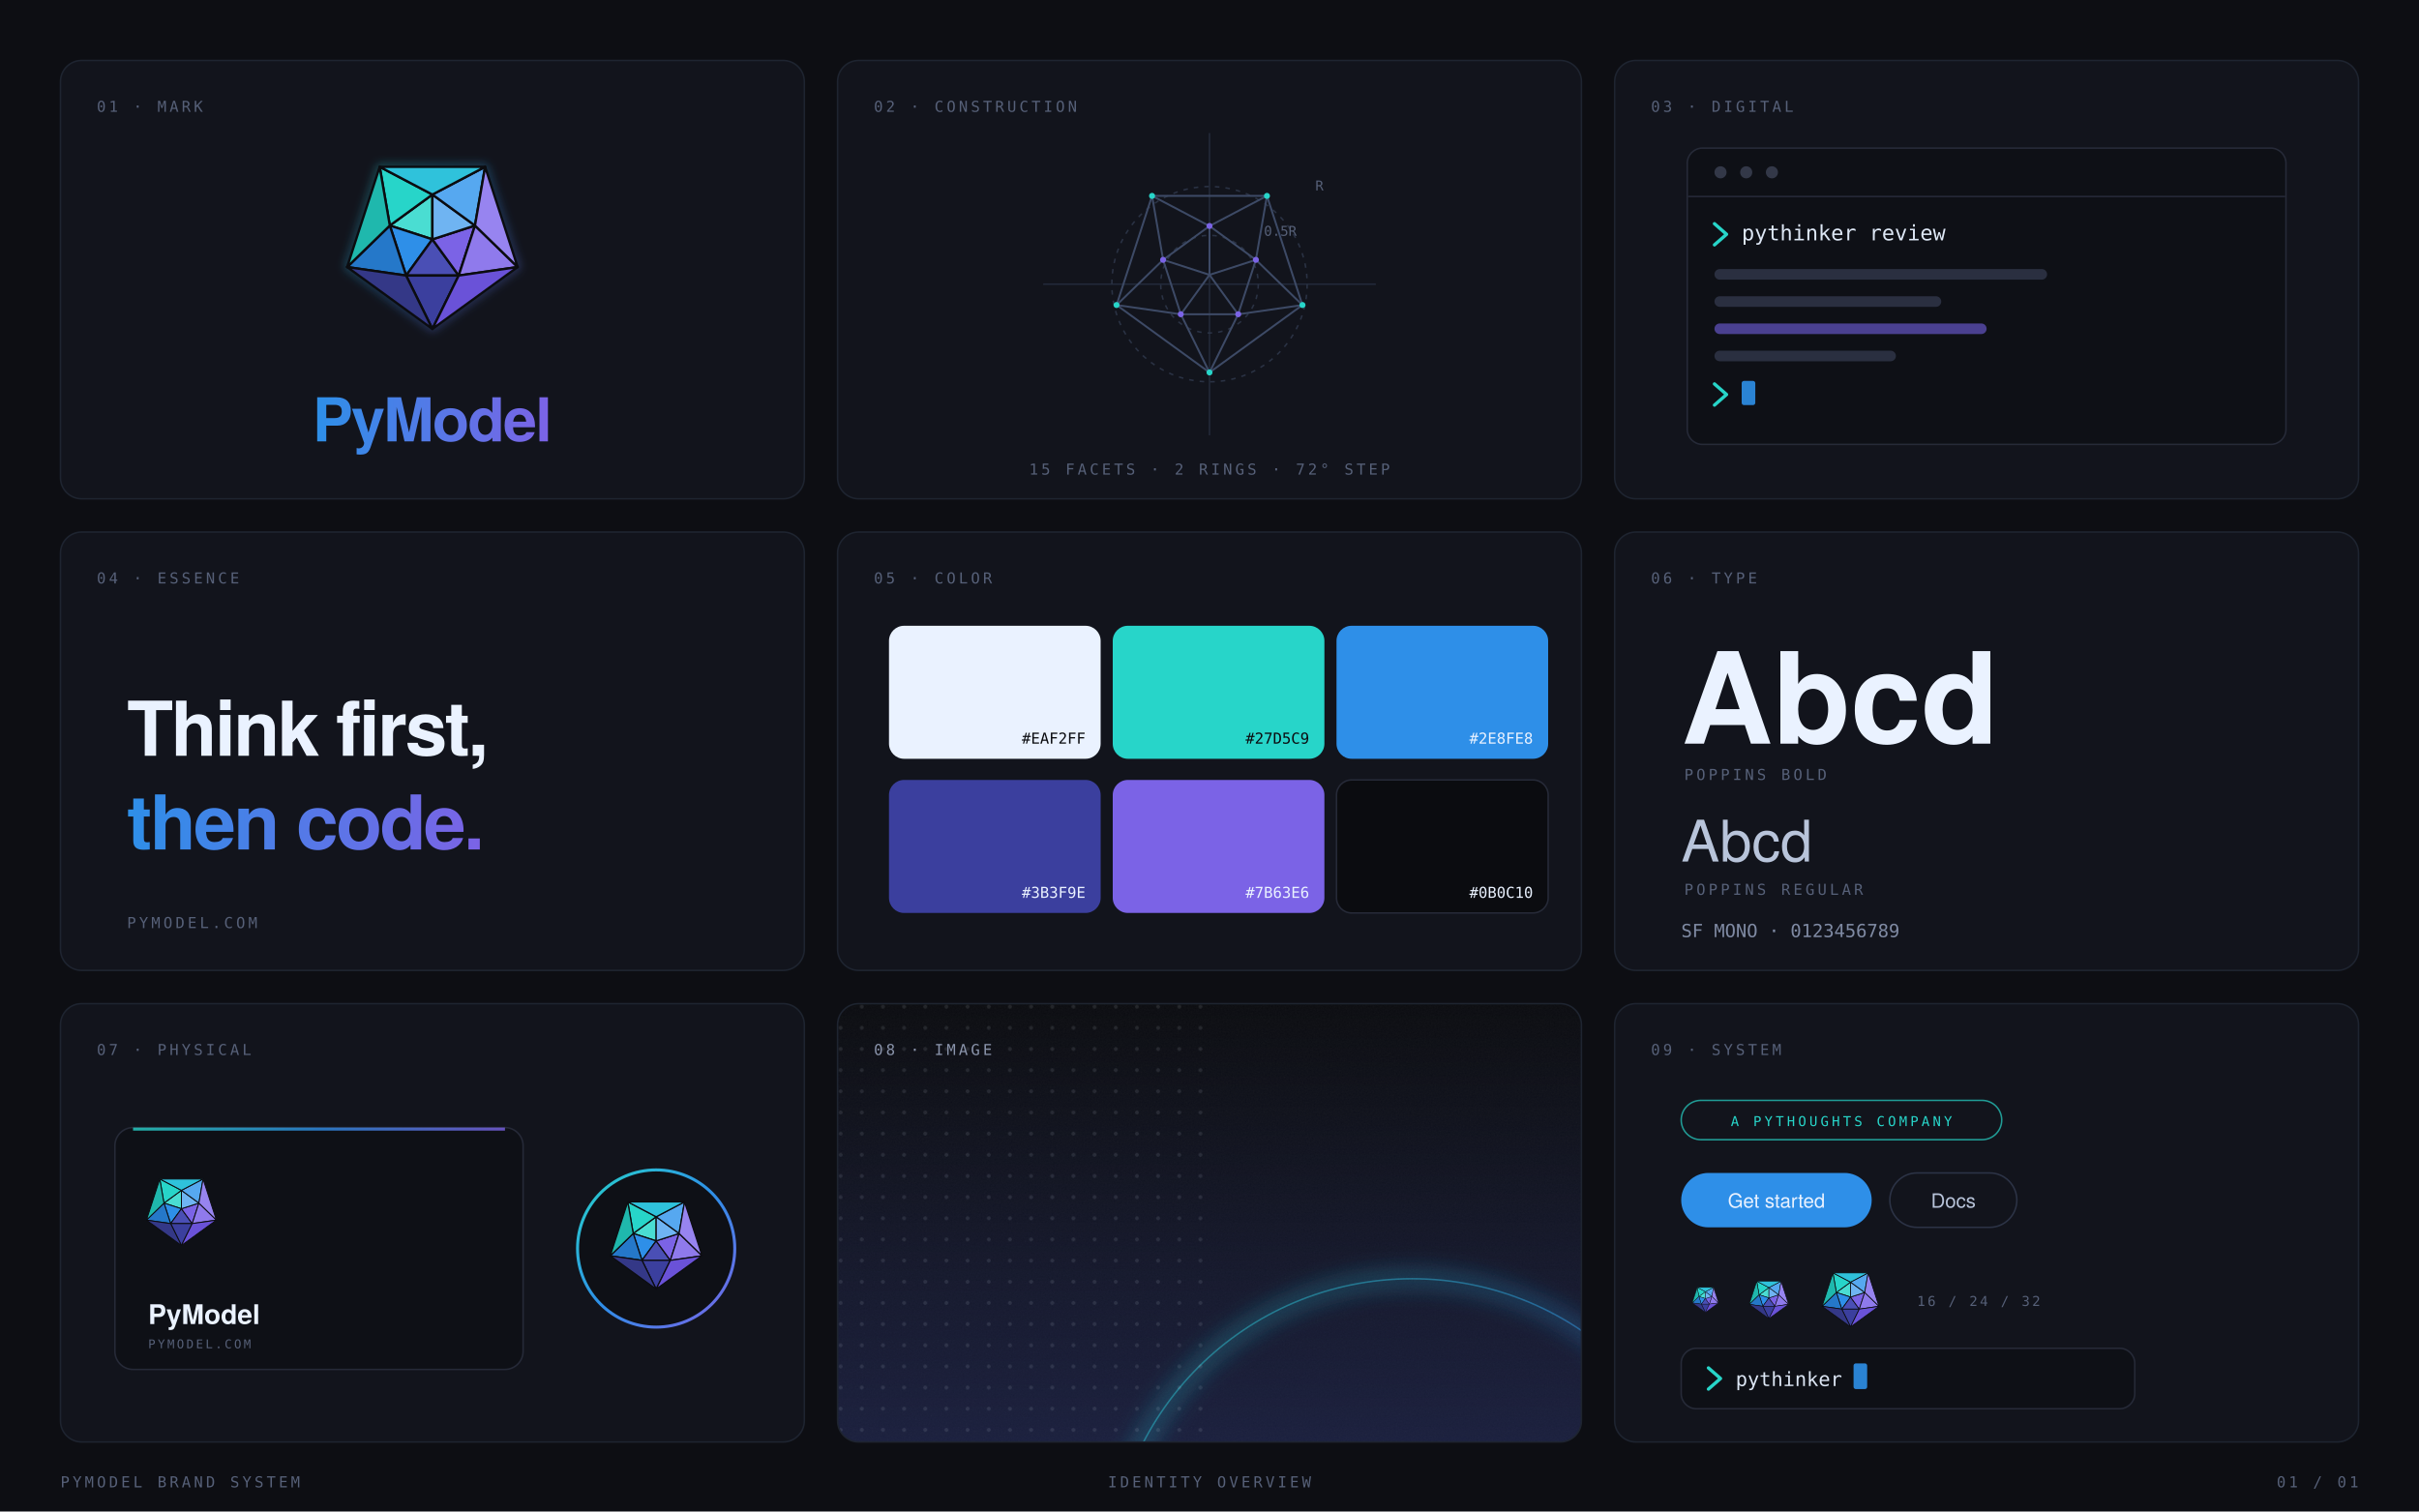
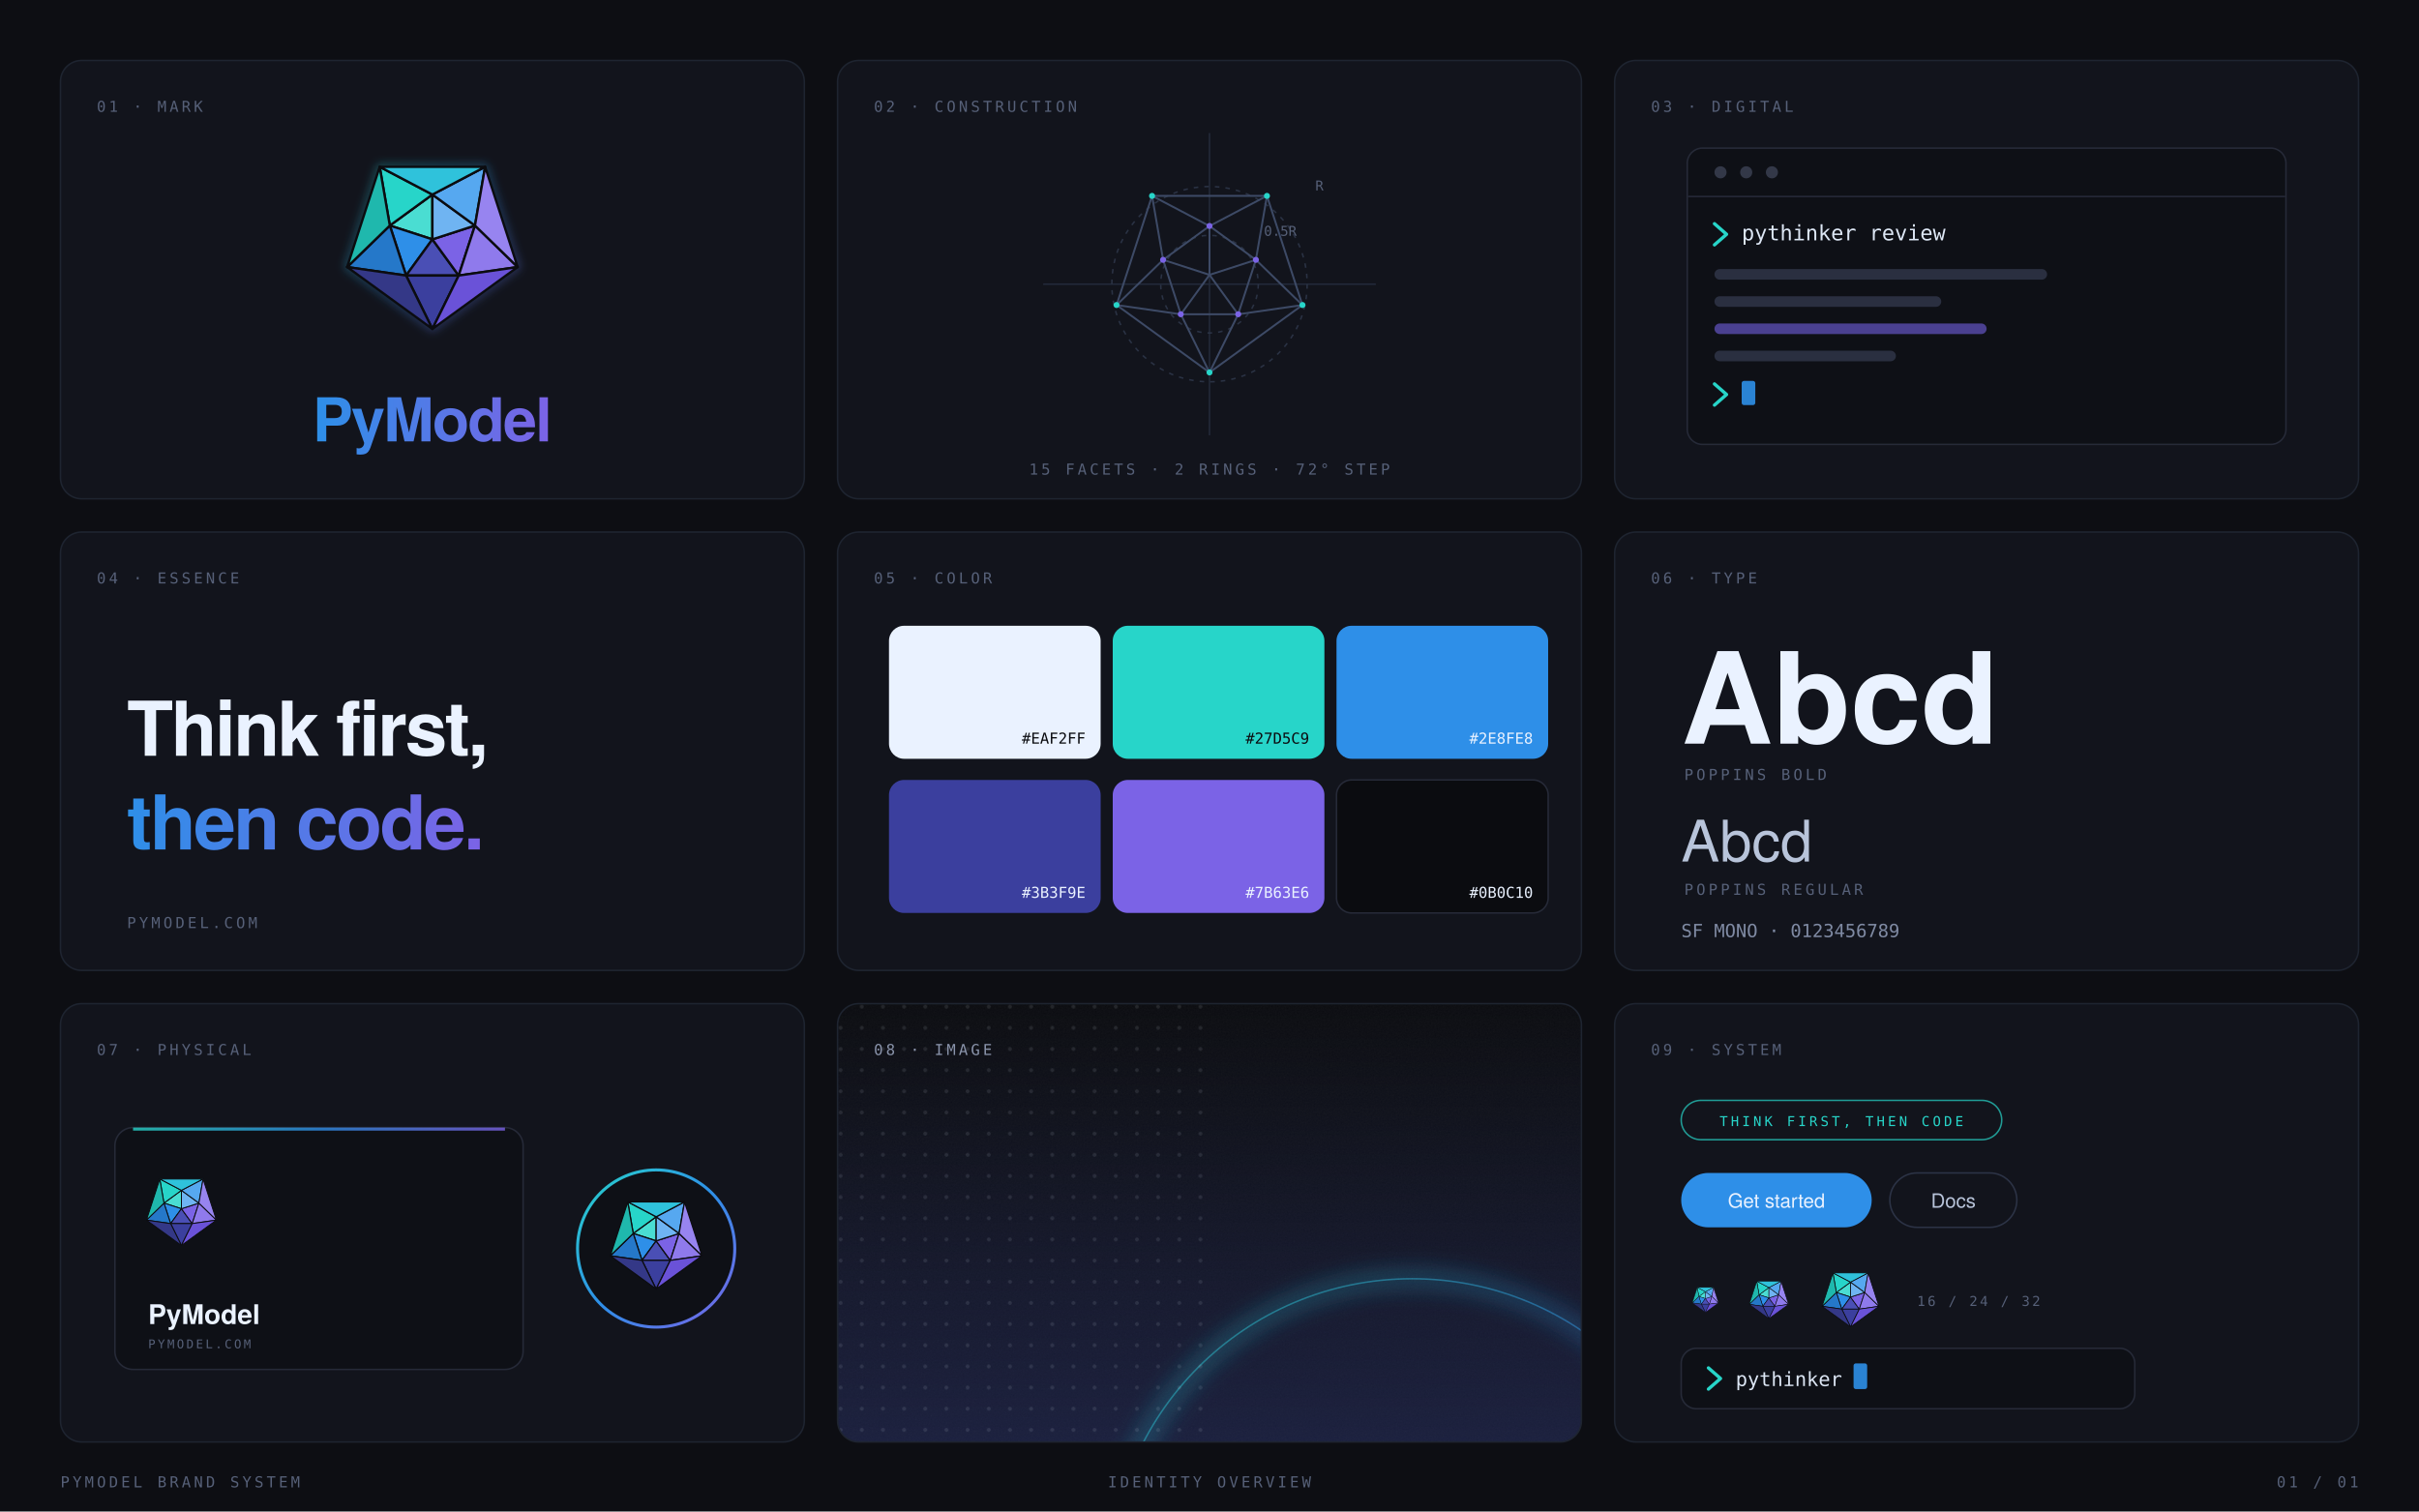
<svg xmlns="http://www.w3.org/2000/svg" xmlns:xlink="http://www.w3.org/1999/xlink" viewBox="0 0 1600 1000" role="img" aria-labelledby="title desc">
  <defs>
    <linearGradient id="word" x1="0" y1="0" x2="1" y2="0">
      <stop offset="0" stop-color="#2e8fe8" />
      <stop offset="1" stop-color="#7b63e6" />
    </linearGradient>
    <linearGradient id="rimG" x1="0" y1="0" x2="1" y2="1">
      <stop offset="0" stop-color="#27d5c9" />
      <stop offset="0.5" stop-color="#2e8fe8" />
      <stop offset="1" stop-color="#7b63e6" />
    </linearGradient>
    <linearGradient id="hairG" x1="0" y1="0" x2="1" y2="0">
      <stop offset="0" stop-color="#27d5c9" />
      <stop offset="0.5" stop-color="#2e8fe8" />
      <stop offset="1" stop-color="#7b63e6" />
    </linearGradient>
    <linearGradient id="skyG" x1="0" y1="0" x2="0" y2="1">
      <stop offset="0" stop-color="#0b0c10" />
      <stop offset="1" stop-color="#1a1f3d" />
    </linearGradient>
    <filter id="soft" x="-40%" y="-40%" width="180%" height="180%">
      <feGaussianBlur stdDeviation="4" />
    </filter>
    <filter id="soft8" x="-60%" y="-60%" width="220%" height="220%">
      <feGaussianBlur stdDeviation="8" />
    </filter>
    <filter id="grain" x="0" y="0" width="100%" height="100%">
      <feTurbulence type="fractalNoise" baseFrequency="0.9" numOctaves="2" stitchTiles="stitch" />
      <feColorMatrix type="saturate" values="0" />
      <feComponentTransfer>
        <feFuncA type="linear" slope="0.04" intercept="0" />
      </feComponentTransfer>
      <feComposite operator="in" in2="SourceGraphic" />
    </filter>
    <pattern id="halftone" width="14" height="14" patternUnits="userSpaceOnUse">
      <circle cx="2" cy="2" r="1.3" fill="#eaf2ff" opacity="0.10" />
    </pattern>
    <g id="mk" stroke="#0b0c10" stroke-width="2" stroke-linejoin="round">
      <polygon points="0,-7.25 0,-45.25 -36.1,-18.95" fill="#4addd2" />
      <polygon points="0,-7.25 -36.1,-18.95 -22.3,23.45" fill="#2e8fe8" />
      <polygon points="0,-7.25 -22.3,23.45 22.3,23.45" fill="#4a4fb5" />
      <polygon points="0,-7.25 22.3,23.45 36.1,-18.95" fill="#7b63e6" />
      <polygon points="0,-7.25 36.1,-18.95 0,-45.25" fill="#6fb4f2" />
      <polygon points="0,-45.25 -44.7,-68.75 -36.1,-18.95" fill="#27d5c9" />
      <polygon points="-36.1,-18.95 -72.3,16.25 -22.3,23.45" fill="#2578c9" />
      <polygon points="-22.3,23.45 0,68.75 22.3,23.45" fill="#3b3f9e" />
      <polygon points="22.3,23.45 72.3,16.25 36.1,-18.95" fill="#8f7aec" />
      <polygon points="36.1,-18.95 44.7,-68.75 0,-45.25" fill="#56a8f0" />
      <polygon points="-44.7,-68.75 -36.1,-18.95 -72.3,16.25" fill="#1fb8ad" />
      <polygon points="-72.3,16.25 -22.3,23.45 0,68.75" fill="#343887" />
      <polygon points="0,68.75 22.3,23.45 72.3,16.25" fill="#6a52d8" />
      <polygon points="72.3,16.25 36.1,-18.95 44.7,-68.75" fill="#9784f0" />
      <polygon points="44.7,-68.75 0,-45.25 -44.7,-68.75" fill="#2fc2db" />
    </g>
    <polygon id="hull" points="-44.7,-68.75 44.7,-68.75 72.3,16.25 0,68.75 -72.3,16.25" />
  </defs>
  <rect width="1600" height="1000" fill="#0d0e13" />
  <g transform="translate(40,40)">
    <rect width="492" height="290" rx="14" fill="#12141c" stroke="#1e2430" />
    <text x="24" y="34" font-family="'SF Mono',Menlo,Consolas,monospace" font-size="10" letter-spacing="2" fill="#566078">01 · MARK</text>
    <use xlink:href="#hull" transform="translate(246,124) scale(0.78)" fill="none" stroke="url(#rimG)" stroke-width="3" stroke-linejoin="round" filter="url(#soft)" opacity="0.6" />
    <use xlink:href="#mk" transform="translate(246,124) scale(0.78)" />
    <text x="246" y="252" text-anchor="middle" font-family="'Poppins','Avenir Next','Helvetica Neue',sans-serif" font-size="40" font-weight="700" letter-spacing="-1" fill="url(#word)">PyModel</text>
  </g>
  <g transform="translate(554,40)">
    <rect width="492" height="290" rx="14" fill="#12141c" stroke="#1e2430" />
    <text x="24" y="34" font-family="'SF Mono',Menlo,Consolas,monospace" font-size="10" letter-spacing="2" fill="#566078">02 · CONSTRUCTION</text>
    <g transform="translate(246,148)">
      <line x1="-110" y1="0" x2="110" y2="0" stroke="#222a3a" />
      <line x1="0" y1="-100" x2="0" y2="100" stroke="#222a3a" />
      <circle r="64.6" fill="none" stroke="#2a3244" stroke-dasharray="3 4" />
      <circle r="32.3" fill="none" stroke="#2a3244" stroke-dasharray="3 4" />
      <g transform="scale(0.85)" fill="none" stroke="#3d4a66" stroke-width="1.5" stroke-linejoin="round">
        <use xlink:href="#hull" />
        <polygon points="0,-45.25 36.1,-18.95 22.3,23.45 -22.3,23.45 -36.1,-18.95" />
        <path d="M0,-7.25 L0,-45.25 M0,-7.25 L-36.1,-18.95 M0,-7.25 L-22.3,23.45 M0,-7.25 L22.3,23.45 M0,-7.25 L36.1,-18.95" />
        <path d="M0,-45.25 L-44.7,-68.75 M0,-45.25 L44.7,-68.75 M-36.1,-18.95 L-44.7,-68.75 M-36.1,-18.95 L-72.3,16.25 M-22.3,23.45 L-72.3,16.25 M-22.3,23.45 L0,68.75 M22.3,23.45 L0,68.75 M22.3,23.45 L72.3,16.25 M36.1,-18.95 L72.3,16.25 M36.1,-18.95 L44.7,-68.75" />
      </g>
      <g fill="#27d5c9">
        <circle cx="-38" cy="-58.4" r="2" />
        <circle cx="38" cy="-58.4" r="2" />
        <circle cx="61.5" cy="13.8" r="2" />
        <circle cx="0" cy="58.4" r="2" />
        <circle cx="-61.5" cy="13.8" r="2" />
      </g>
      <g fill="#7b63e6">
        <circle cx="0" cy="-38.5" r="2" />
        <circle cx="-30.7" cy="-16.1" r="2" />
        <circle cx="-19" cy="19.9" r="2" />
        <circle cx="19" cy="19.9" r="2" />
        <circle cx="30.7" cy="-16.1" r="2" />
      </g>
      <text x="70" y="-62" font-family="'SF Mono',Menlo,Consolas,monospace" font-size="9" fill="#566078">R</text>
      <text x="36" y="-32" font-family="'SF Mono',Menlo,Consolas,monospace" font-size="9" fill="#566078">0.5R</text>
    </g>
    <text x="246" y="274" text-anchor="middle" font-family="'SF Mono',Menlo,Consolas,monospace" font-size="10" letter-spacing="2" fill="#566078">15 FACETS · 2 RINGS · 72° STEP</text>
  </g>
  <g transform="translate(1068,40)">
    <rect width="492" height="290" rx="14" fill="#12141c" stroke="#1e2430" />
    <text x="24" y="34" font-family="'SF Mono',Menlo,Consolas,monospace" font-size="10" letter-spacing="2" fill="#566078">03 · DIGITAL</text>
    <rect x="48" y="58" width="396" height="196" rx="10" fill="#0e1016" stroke="#262a38" />
    <line x1="48.5" y1="90" x2="443.5" y2="90" stroke="#262a38" />
    <circle cx="70" cy="74" r="4" fill="#333848" />
    <circle cx="87" cy="74" r="4" fill="#333848" />
    <circle cx="104" cy="74" r="4" fill="#333848" />
    <path d="M 66 108 L 74 115 L 66 122" fill="none" stroke="#27d5c9" stroke-width="2.2" stroke-linecap="round" stroke-linejoin="round" />
    <text x="84" y="119" font-family="'SF Mono',Menlo,Consolas,monospace" font-size="14" fill="#dde7f5">pythinker review</text>
    <rect x="66" y="138" width="220" height="7" rx="3.5" fill="#2a2f40" />
    <rect x="66" y="156" width="150" height="7" rx="3.5" fill="#2a2f40" />
    <rect x="66" y="174" width="180" height="7" rx="3.5" fill="#4a4090" />
    <rect x="66" y="192" width="120" height="7" rx="3.5" fill="#2a2f40" />
    <path d="M 66 214 L 74 221 L 66 228" fill="none" stroke="#27d5c9" stroke-width="2.2" stroke-linecap="round" stroke-linejoin="round" />
    <rect x="84" y="212" width="9" height="16" rx="1.5" fill="#2e8fe8" opacity="0.9" />
  </g>
  <g transform="translate(40,352)">
    <rect width="492" height="290" rx="14" fill="#12141c" stroke="#1e2430" />
    <text x="24" y="34" font-family="'SF Mono',Menlo,Consolas,monospace" font-size="10" letter-spacing="2" fill="#566078">04 · ESSENCE</text>
    <text x="44" y="148" font-family="'Poppins','Avenir Next','Helvetica Neue',sans-serif" font-size="50" font-weight="700" letter-spacing="-1.5" fill="#eaf2ff">Think first,</text>
    <text x="44" y="210" font-family="'Poppins','Avenir Next','Helvetica Neue',sans-serif" font-size="50" font-weight="700" letter-spacing="-1.5" fill="url(#word)">then code.</text>
    <text x="44" y="262" font-family="'SF Mono',Menlo,Consolas,monospace" font-size="10" letter-spacing="2" fill="#566078">PYMODEL.COM</text>
  </g>
  <g transform="translate(554,352)">
    <rect width="492" height="290" rx="14" fill="#12141c" stroke="#1e2430" />
    <text x="24" y="34" font-family="'SF Mono',Menlo,Consolas,monospace" font-size="10" letter-spacing="2" fill="#566078">05 · COLOR</text>
    <g font-family="'SF Mono',Menlo,Consolas,monospace" font-size="10">
      <rect x="34" y="62" width="140" height="88" rx="10" fill="#eaf2ff" />
      <text x="164" y="140" text-anchor="end" fill="#0b0c10">#EAF2FF</text>
      <rect x="182" y="62" width="140" height="88" rx="10" fill="#27d5c9" />
      <text x="312" y="140" text-anchor="end" fill="#0b0c10">#27D5C9</text>
      <rect x="330" y="62" width="140" height="88" rx="10" fill="#2e8fe8" />
      <text x="460" y="140" text-anchor="end" fill="#eaf2ff">#2E8FE8</text>
      <rect x="34" y="164" width="140" height="88" rx="10" fill="#3b3f9e" />
      <text x="164" y="242" text-anchor="end" fill="#eaf2ff">#3B3F9E</text>
      <rect x="182" y="164" width="140" height="88" rx="10" fill="#7b63e6" />
      <text x="312" y="242" text-anchor="end" fill="#eaf2ff">#7B63E6</text>
      <rect x="330" y="164" width="140" height="88" rx="10" fill="#0b0c10" stroke="#262a38" />
      <text x="460" y="242" text-anchor="end" fill="#eaf2ff">#0B0C10</text>
    </g>
  </g>
  <g transform="translate(1068,352)">
    <rect width="492" height="290" rx="14" fill="#12141c" stroke="#1e2430" />
    <text x="24" y="34" font-family="'SF Mono',Menlo,Consolas,monospace" font-size="10" letter-spacing="2" fill="#566078">06 · TYPE</text>
    <text x="44" y="140" font-family="'Poppins','Avenir Next','Helvetica Neue',sans-serif" font-size="84" font-weight="700" fill="#eaf2ff">Abcd</text>
    <text x="46" y="164" font-family="'SF Mono',Menlo,Consolas,monospace" font-size="10" letter-spacing="2" fill="#566078">POPPINS BOLD</text>
    <text x="44" y="218" font-family="'Poppins','Avenir Next','Helvetica Neue',sans-serif" font-size="38" font-weight="400" fill="#b8c4da">Abcd</text>
    <text x="46" y="240" font-family="'SF Mono',Menlo,Consolas,monospace" font-size="10" letter-spacing="2" fill="#566078">POPPINS REGULAR</text>
    <text x="44" y="268" font-family="'SF Mono',Menlo,Consolas,monospace" font-size="12" fill="#7f8aa3">SF MONO · 0123456789</text>
  </g>
  <g transform="translate(40,664)">
    <rect width="492" height="290" rx="14" fill="#12141c" stroke="#1e2430" />
    <text x="24" y="34" font-family="'SF Mono',Menlo,Consolas,monospace" font-size="10" letter-spacing="2" fill="#566078">07 · PHYSICAL</text>
    <rect x="36" y="82" width="270" height="160" rx="12" fill="#0e1016" stroke="#262a38" />
    <rect x="48" y="82" width="246" height="2" fill="url(#hairG)" opacity="0.8" />
    <use xlink:href="#mk" transform="translate(80,138) scale(0.32)" />
    <text x="58" y="212" font-family="'Poppins','Avenir Next','Helvetica Neue',sans-serif" font-size="18" font-weight="700" fill="#eaf2ff">PyModel</text>
    <text x="58" y="228" font-family="'SF Mono',Menlo,Consolas,monospace" font-size="8" letter-spacing="1.5" fill="#566078">PYMODEL.COM</text>
    <circle cx="394" cy="162" r="52" fill="#0e1016" stroke="url(#rimG)" stroke-width="2" />
    <use xlink:href="#mk" transform="translate(394,160) scale(0.42)" />
  </g>
  <g transform="translate(554,664)">
    <clipPath id="p8clip">
      <rect width="492" height="290" rx="14" />
    </clipPath>
    <g clip-path="url(#p8clip)">
      <rect width="492" height="290" fill="url(#skyG)" />
      <circle cx="380" cy="382" r="200" fill="none" stroke="url(#rimG)" stroke-width="4" filter="url(#soft8)" opacity="0.85" />
      <circle cx="380" cy="382" r="200" fill="none" stroke="url(#rimG)" stroke-width="1" opacity="0.5" />
      <rect width="246" height="290" fill="url(#halftone)" />
      <rect width="492" height="290" fill="#eaf2ff" filter="url(#grain)" />
    </g>
    <rect width="492" height="290" rx="14" fill="none" stroke="#1e2430" />
    <text x="24" y="34" font-family="'SF Mono',Menlo,Consolas,monospace" font-size="10" letter-spacing="2" fill="#8a94ab">08 · IMAGE</text>
  </g>
  <g transform="translate(1068,664)">
    <rect width="492" height="290" rx="14" fill="#12141c" stroke="#1e2430" />
    <text x="24" y="34" font-family="'SF Mono',Menlo,Consolas,monospace" font-size="10" letter-spacing="2" fill="#566078">09 · SYSTEM</text>
    <rect x="44" y="64" width="212" height="26" rx="13" fill="none" stroke="#27d5c9" opacity="0.7" />
-     <text x="150" y="81" text-anchor="middle" font-family="'SF Mono',Menlo,Consolas,monospace" font-size="9" letter-spacing="2" fill="#27d5c9">A PYTHOUGHTS COMPANY</text>
+     <text x="150" y="81" text-anchor="middle" font-family="'SF Mono',Menlo,Consolas,monospace" font-size="9" letter-spacing="2" fill="#27d5c9">THINK FIRST, THEN CODE</text>
    <rect x="44" y="112" width="126" height="36" rx="18" fill="#2e8fe8" />
    <text x="107" y="135" text-anchor="middle" font-family="'Poppins','Avenir Next','Helvetica Neue',sans-serif" font-size="13" font-weight="500" fill="#eaf2ff">Get started</text>
    <rect x="182" y="112" width="84" height="36" rx="18" fill="none" stroke="#2c3346" />
    <text x="224" y="135" text-anchor="middle" font-family="'Poppins','Avenir Next','Helvetica Neue',sans-serif" font-size="13" font-weight="500" fill="#b8c4da">Docs</text>
    <use xlink:href="#mk" transform="translate(60,196) scale(0.12)" />
    <use xlink:href="#mk" transform="translate(102,196) scale(0.18)" />
    <use xlink:href="#mk" transform="translate(156,196) scale(0.26)" />
    <text x="200" y="200" font-family="'SF Mono',Menlo,Consolas,monospace" font-size="9" letter-spacing="1.5" fill="#566078">16 / 24 / 32</text>
    <rect x="44" y="228" width="300" height="40" rx="10" fill="#0e1016" stroke="#262a38" />
    <path d="M 62 241 L 70 248 L 62 255" fill="none" stroke="#27d5c9" stroke-width="2.2" stroke-linecap="round" stroke-linejoin="round" />
    <text x="80" y="253" font-family="'SF Mono',Menlo,Consolas,monospace" font-size="13" fill="#dde7f5">pythinker</text>
    <rect x="158" y="238" width="9" height="17" rx="1.5" fill="#2e8fe8" opacity="0.9" />
  </g>
  <g font-family="'SF Mono',Menlo,Consolas,monospace" font-size="10" letter-spacing="2" fill="#566078">
    <text x="40" y="984">PYMODEL BRAND SYSTEM</text>
    <text x="800" y="984" text-anchor="middle">IDENTITY OVERVIEW</text>
    <text x="1560" y="984" text-anchor="end">01 / 01</text>
  </g>
</svg>
